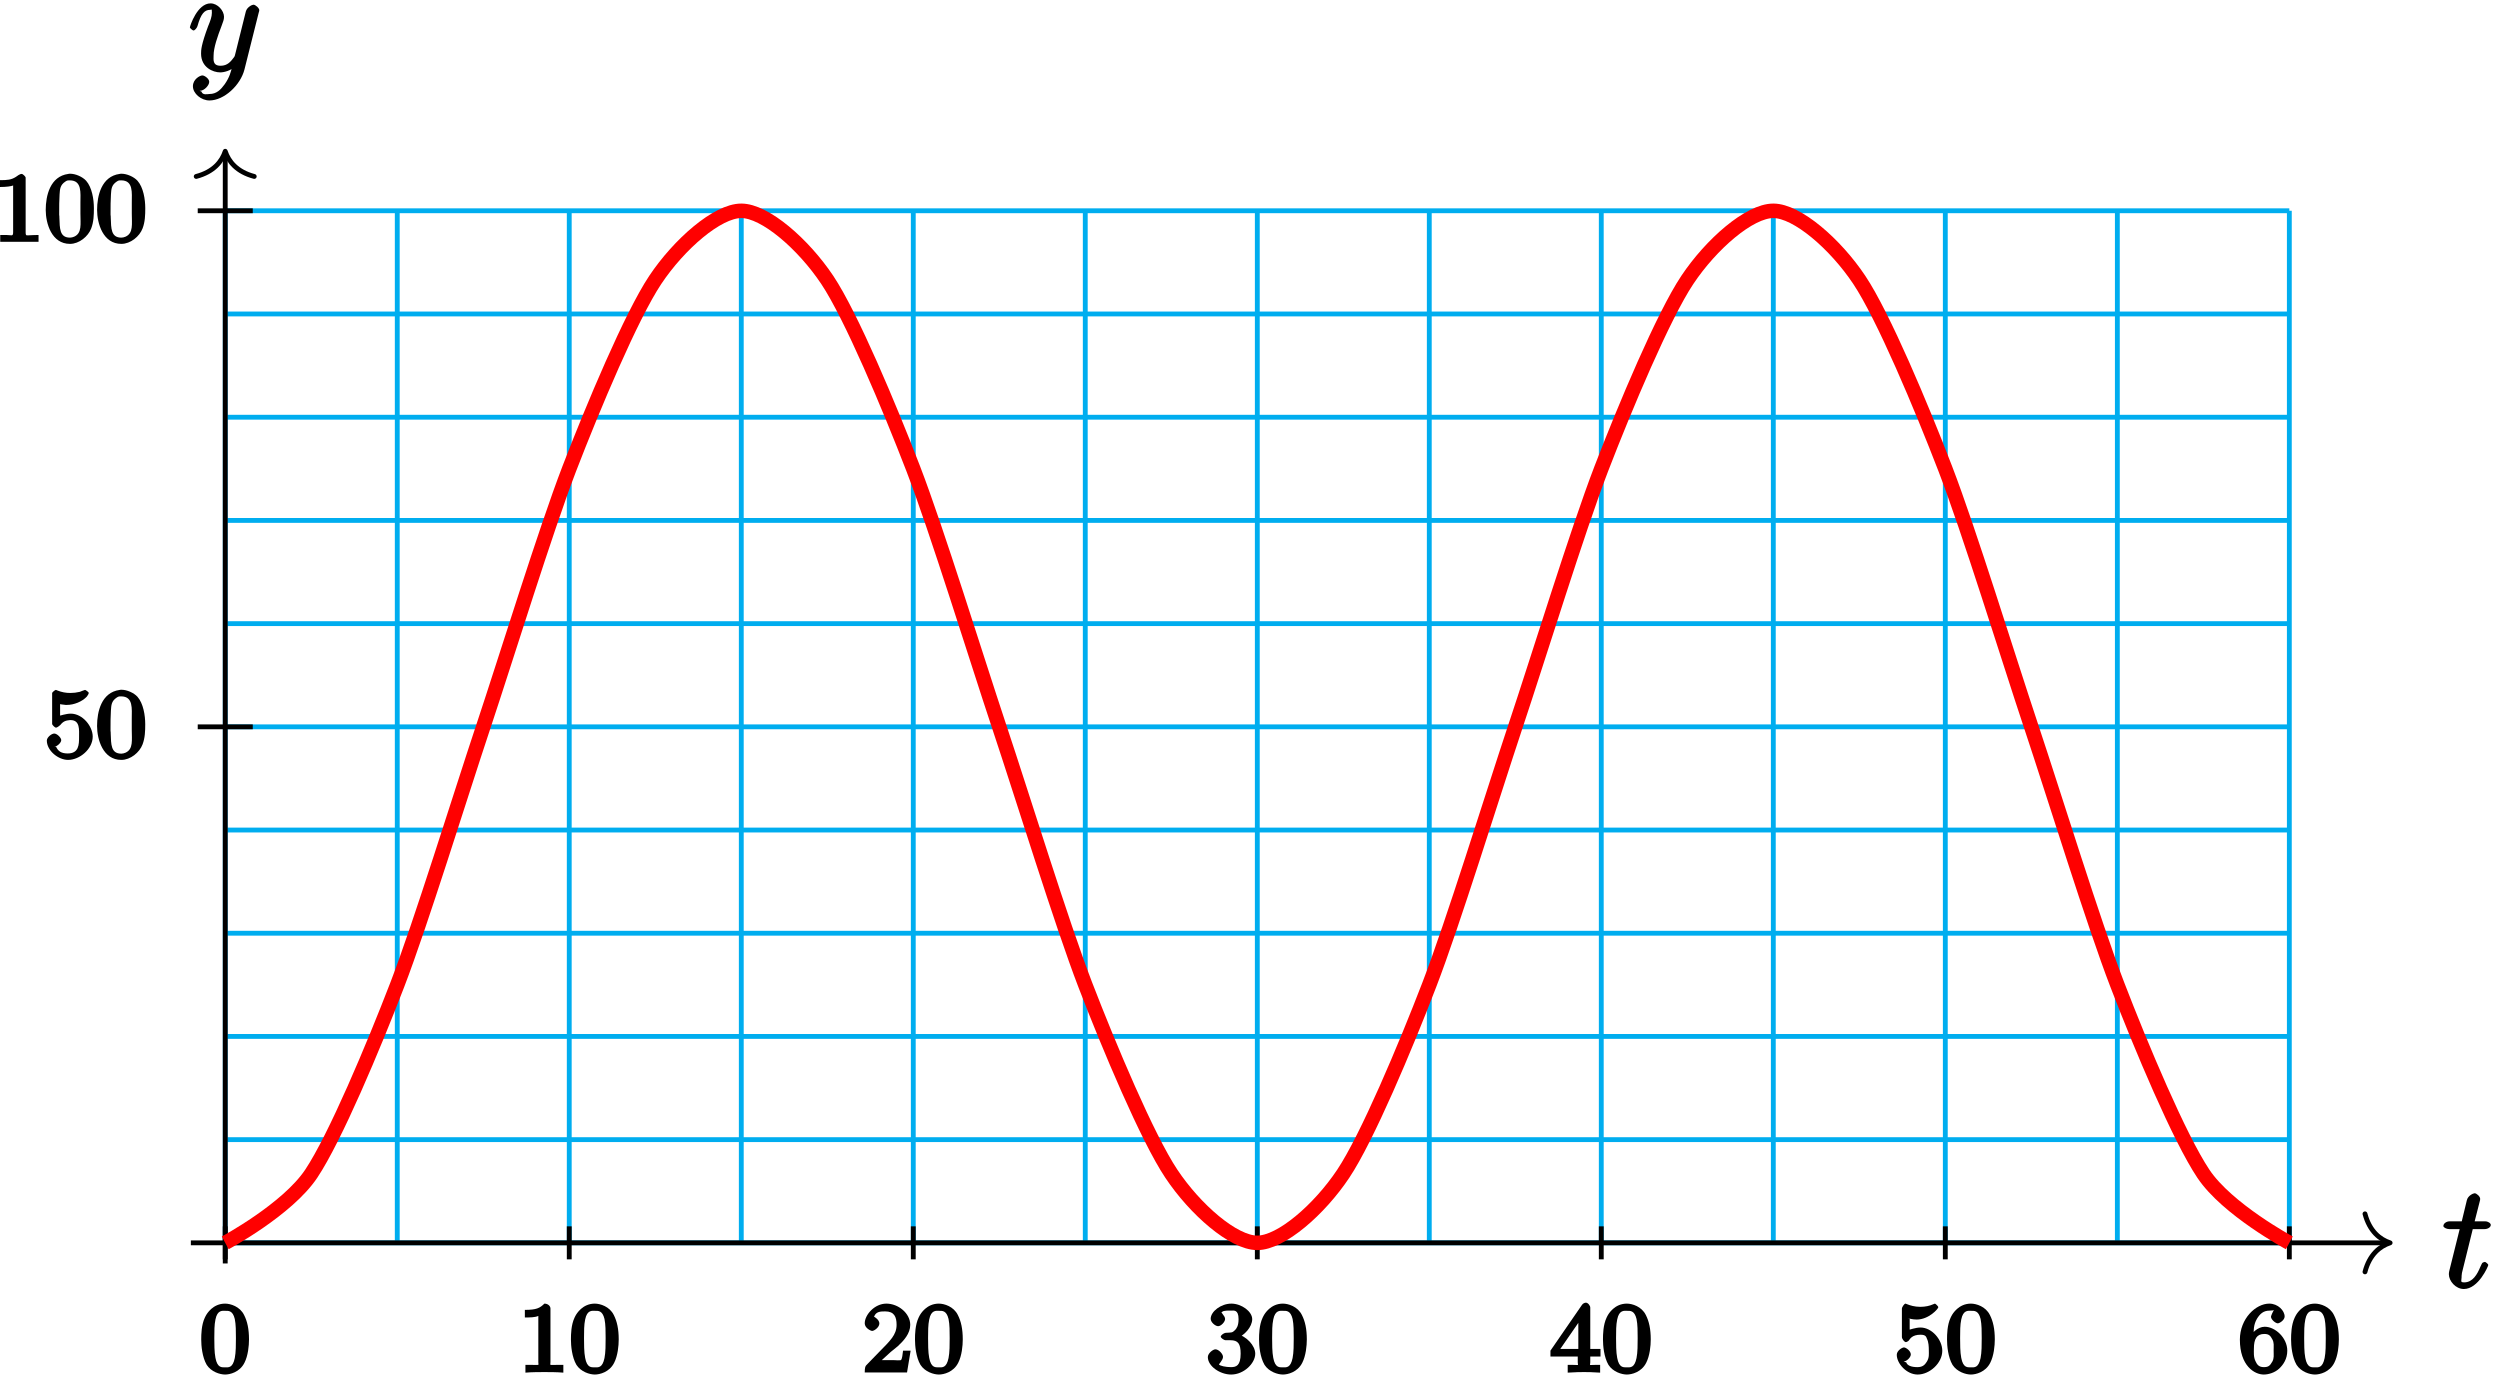
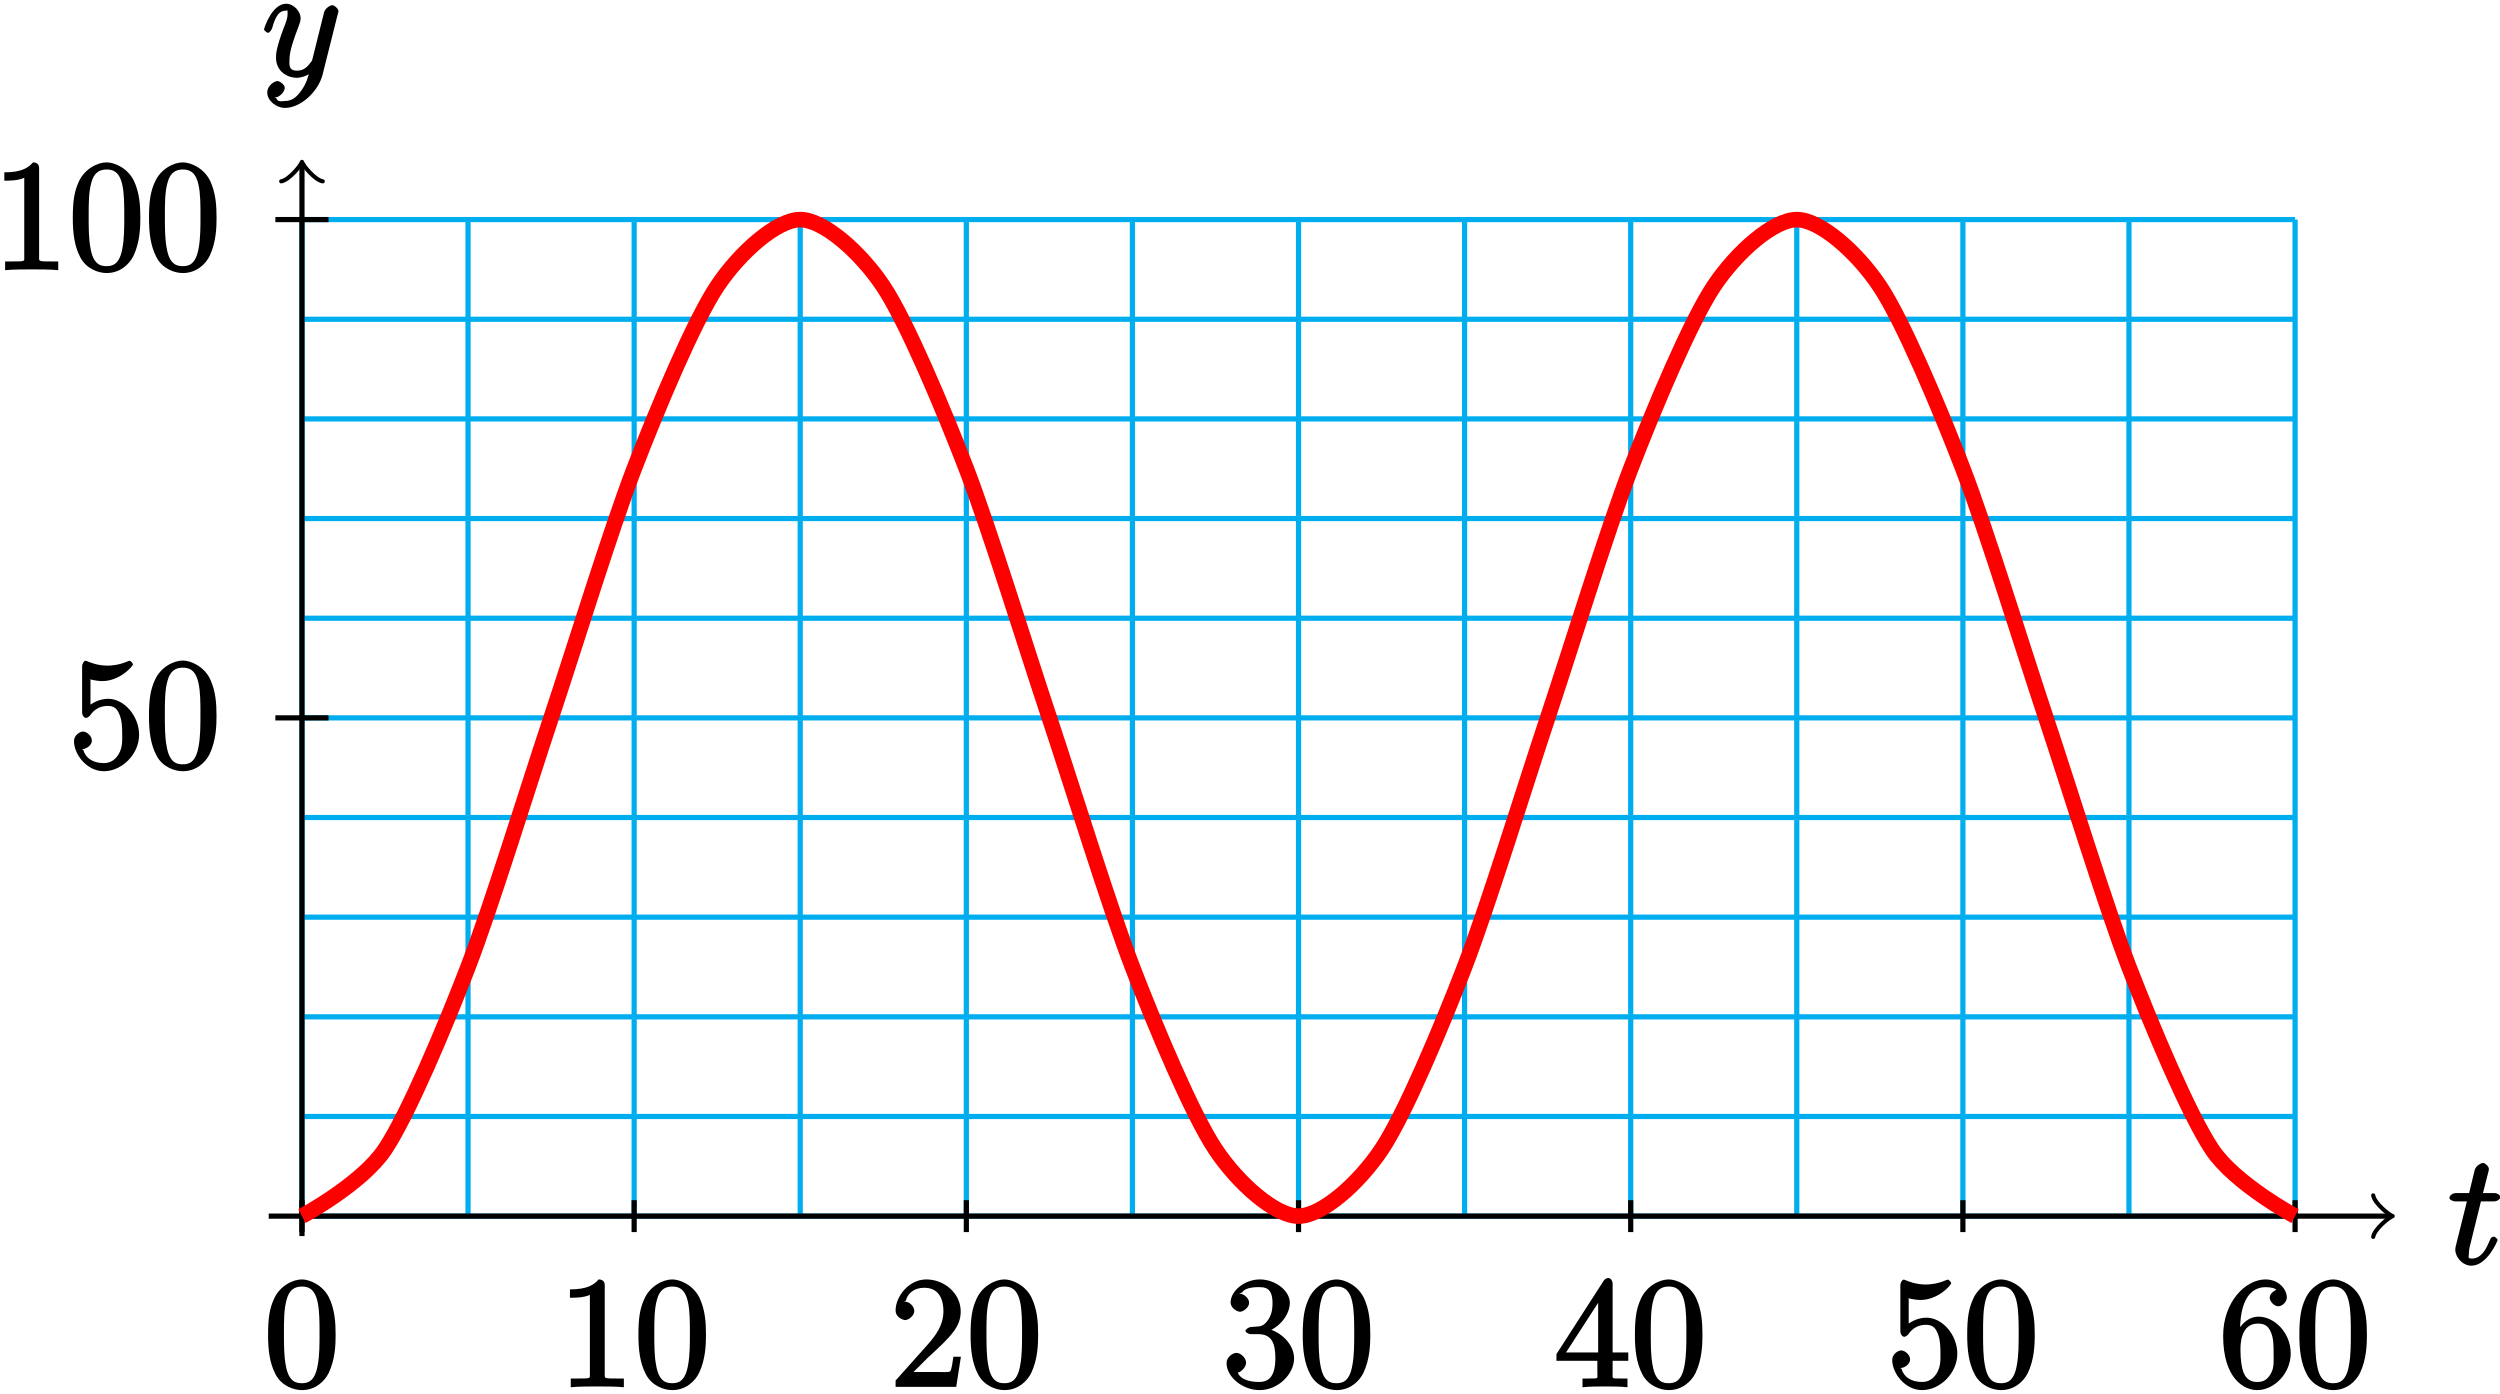
- <svg xmlns="http://www.w3.org/2000/svg" xmlns:xlink="http://www.w3.org/1999/xlink" width="206pt" height="114pt" viewBox="0 0 206 114" version="1.1">
+ <svg xmlns="http://www.w3.org/2000/svg" xmlns:xlink="http://www.w3.org/1999/xlink" width="192pt" height="107pt" viewBox="0 0 192 107" version="1.1">
  <defs>
    <g>
      <symbol overflow="visible" id="glyph0-0">
        <path style="stroke:none;" d="" />
      </symbol>
      <symbol overflow="visible" id="glyph0-1">
        <path style="stroke:none;" d="M 2.406 -4.812 L 3.5 -4.812 C 3.734 -4.812 4 -4.953 4 -5.156 C 4 -5.297 3.781 -5.453 3.531 -5.453 L 2.672 -5.453 L 3.078 -7.047 C 3.125 -7.203 3.125 -7.234 3.125 -7.312 C 3.125 -7.5 2.828 -7.766 2.672 -7.766 C 2.562 -7.766 2.125 -7.578 2.031 -7.203 L 1.609 -5.453 L 0.609 -5.453 C 0.375 -5.453 0.094 -5.297 0.094 -5.062 C 0.094 -4.953 0.344 -4.812 0.578 -4.812 L 1.438 -4.812 L 0.688 -1.797 C 0.578 -1.375 0.547 -1.25 0.547 -1.094 C 0.547 -0.531 1.109 0.125 1.781 0.125 C 2.984 0.125 3.797 -1.766 3.797 -1.859 C 3.797 -1.922 3.578 -2.109 3.516 -2.109 C 3.484 -2.109 3.328 -2.062 3.297 -2.016 C 3.281 -2.016 3.234 -1.891 3.141 -1.703 C 2.891 -1.094 2.516 -0.422 1.812 -0.422 C 1.453 -0.422 1.594 -0.562 1.594 -0.828 C 1.594 -0.844 1.594 -1.062 1.625 -1.203 L 2.516 -4.812 Z M 2.406 -4.812 " />
      </symbol>
      <symbol overflow="visible" id="glyph0-2">
        <path style="stroke:none;" d="M 3.031 1.094 C 2.703 1.547 2.359 1.906 1.766 1.906 C 1.625 1.906 1.203 2.031 1.109 1.703 C 0.906 1.641 0.969 1.641 0.984 1.641 C 1.344 1.641 1.75 1.188 1.75 0.906 C 1.75 0.641 1.359 0.375 1.188 0.375 C 0.984 0.375 0.406 0.688 0.406 1.266 C 0.406 1.875 1.094 2.438 1.766 2.438 C 2.969 2.438 4.328 1.188 4.656 -0.125 L 5.828 -4.797 C 5.844 -4.859 5.875 -4.922 5.875 -5 C 5.875 -5.172 5.562 -5.453 5.391 -5.453 C 5.281 -5.453 4.859 -5.25 4.766 -4.891 L 3.891 -1.375 C 3.828 -1.156 3.875 -1.25 3.781 -1.109 C 3.531 -0.781 3.266 -0.422 2.688 -0.422 C 2.016 -0.422 2.109 -0.922 2.109 -1.25 C 2.109 -1.922 2.438 -2.844 2.766 -3.703 C 2.891 -4.047 2.969 -4.219 2.969 -4.453 C 2.969 -4.953 2.453 -5.562 1.859 -5.562 C 0.766 -5.562 0.156 -3.688 0.156 -3.578 C 0.156 -3.531 0.375 -3.328 0.453 -3.328 C 0.562 -3.328 0.734 -3.531 0.781 -3.688 C 1.062 -4.703 1.359 -5.031 1.828 -5.031 C 1.938 -5.031 1.969 -5.172 1.969 -4.781 C 1.969 -4.469 1.844 -4.125 1.656 -3.672 C 1.078 -2.109 1.078 -1.703 1.078 -1.422 C 1.078 -0.281 2.062 0.125 2.656 0.125 C 3 0.125 3.531 -0.031 3.844 -0.344 L 3.688 -0.516 C 3.516 0.141 3.438 0.5 3.031 1.094 Z M 3.031 1.094 " />
      </symbol>
      <symbol overflow="visible" id="glyph1-0">
        <path style="stroke:none;" d="" />
      </symbol>
      <symbol overflow="visible" id="glyph1-1">
-         <path style="stroke:none;" d="M 4.078 -2.719 C 4.078 -3.578 3.938 -4.219 3.672 -4.734 C 3.328 -5.438 2.547 -5.672 2.109 -5.672 C 1.109 -5.672 0.609 -4.859 0.5 -4.641 L 0.438 -4.516 C 0.156 -3.922 0.141 -3.141 0.141 -2.719 C 0.141 -2.203 0.219 -1.266 0.594 -0.625 C 0.969 -0.047 1.688 0.172 2.109 0.172 C 2.5 0.172 3.312 -0.016 3.703 -0.797 C 4 -1.375 4.078 -2.203 4.078 -2.719 Z M 2.109 -0.422 C 1.844 -0.422 1.469 -0.359 1.312 -1.203 C 1.219 -1.656 1.219 -2.406 1.219 -2.828 C 1.219 -3.375 1.219 -3.922 1.312 -4.359 C 1.469 -5.172 1.906 -5.078 2.109 -5.078 C 2.375 -5.078 2.734 -5.125 2.906 -4.406 C 3 -3.953 3 -3.359 3 -2.828 C 3 -2.344 3 -1.641 2.906 -1.188 C 2.734 -0.344 2.375 -0.422 2.109 -0.422 Z M 2.109 -0.422 " />
+         <path style="stroke:none;" d="M 5.516 -3.969 C 5.516 -4.953 5.453 -5.922 5.016 -6.844 C 4.531 -7.828 3.516 -8.25 2.922 -8.25 C 2.234 -8.25 1.219 -7.75 0.781 -6.75 C 0.438 -6 0.328 -5.266 0.328 -3.969 C 0.328 -2.812 0.453 -1.828 0.891 -0.984 C 1.344 -0.078 2.297 0.25 2.922 0.25 C 3.953 0.25 4.656 -0.406 4.984 -1.062 C 5.484 -2.109 5.516 -3.281 5.516 -3.969 Z M 2.922 -0.281 C 2.531 -0.281 1.906 -0.344 1.688 -1.656 C 1.547 -2.359 1.547 -3.281 1.547 -4.109 C 1.547 -5.094 1.547 -5.969 1.75 -6.688 C 1.953 -7.484 2.406 -7.703 2.922 -7.703 C 3.375 -7.703 3.891 -7.578 4.125 -6.547 C 4.281 -5.875 4.281 -4.922 4.281 -4.109 C 4.281 -3.312 4.281 -2.406 4.141 -1.672 C 3.922 -0.359 3.328 -0.281 2.922 -0.281 Z M 2.922 -0.281 " />
      </symbol>
      <symbol overflow="visible" id="glyph1-2">
-         <path style="stroke:none;" d="M 2.688 -5.266 C 2.688 -5.469 2.484 -5.672 2.188 -5.672 C 1.812 -5.297 1.516 -5.156 0.578 -5.156 L 0.578 -4.531 C 0.984 -4.531 1.406 -4.531 1.688 -4.656 L 1.688 -0.844 C 1.688 -0.547 1.844 -0.625 1.094 -0.625 L 0.625 -0.625 L 0.625 0.016 C 1.141 -0.031 1.828 -0.031 2.188 -0.031 C 2.547 -0.031 3.234 -0.031 3.75 0.016 L 3.75 -0.625 L 3.281 -0.625 C 2.531 -0.625 2.688 -0.547 2.688 -0.844 Z M 2.688 -5.266 " />
+         <path style="stroke:none;" d="M 3.594 -7.812 C 3.594 -8.078 3.438 -8.25 3.125 -8.25 C 2.797 -7.875 2.312 -7.484 0.922 -7.484 L 0.922 -6.844 C 1.359 -6.844 1.953 -6.844 2.453 -7.062 L 2.453 -1.062 C 2.453 -0.641 2.578 -0.641 1.531 -0.641 L 0.984 -0.641 L 0.984 0.031 C 1.484 -0.031 2.641 -0.031 3.031 -0.031 C 3.438 -0.031 4.578 -0.031 5.062 0.031 L 5.062 -0.641 L 4.531 -0.641 C 3.484 -0.641 3.594 -0.641 3.594 -1.062 Z M 3.594 -7.812 " />
      </symbol>
      <symbol overflow="visible" id="glyph1-3">
-         <path style="stroke:none;" d="M 2.375 -1.688 C 2.5 -1.797 2.844 -2.062 2.969 -2.172 C 3.453 -2.625 3.984 -3.203 3.984 -3.922 C 3.984 -4.875 3 -5.672 2.016 -5.672 C 1.047 -5.672 0.234 -4.75 0.234 -4.047 C 0.234 -3.656 0.734 -3.422 0.844 -3.422 C 1.016 -3.422 1.438 -3.719 1.438 -4.031 C 1.438 -4.438 0.859 -4.625 1.016 -4.625 C 1.172 -5.016 1.531 -5.031 1.922 -5.031 C 2.656 -5.031 2.859 -4.594 2.859 -3.922 C 2.859 -3.094 2.328 -2.609 1.391 -1.656 L 0.375 -0.609 C 0.281 -0.531 0.234 -0.375 0.234 0 L 3.719 0 L 4.016 -1.797 L 3.391 -1.797 C 3.344 -1.453 3.328 -1.172 3.234 -1.031 C 3.188 -0.969 2.719 -1.016 2.594 -1.016 L 1.172 -1.016 L 1.297 -0.703 Z M 2.375 -1.688 " />
+         <path style="stroke:none;" d="M 5.266 -2.312 L 4.859 -2.312 C 4.797 -1.953 4.75 -1.406 4.625 -1.203 C 4.547 -1.094 3.984 -1.141 3.625 -1.141 L 1.406 -1.141 L 1.516 -0.891 C 1.844 -1.156 2.562 -1.922 2.875 -2.219 C 4.703 -3.891 5.422 -4.609 5.422 -5.797 C 5.422 -7.172 4.172 -8.25 2.781 -8.25 C 1.406 -8.25 0.422 -6.906 0.422 -5.875 C 0.422 -5.266 1.109 -5.125 1.141 -5.125 C 1.406 -5.125 1.859 -5.453 1.859 -5.828 C 1.859 -6.172 1.484 -6.547 1.141 -6.547 C 1.047 -6.547 1.016 -6.547 1.203 -6.609 C 1.359 -7.203 1.859 -7.609 2.625 -7.609 C 3.641 -7.609 4.094 -6.891 4.094 -5.797 C 4.094 -4.781 3.562 -4 2.875 -3.234 L 0.422 -0.484 L 0.422 0 L 5.078 0 L 5.438 -2.312 Z M 5.266 -2.312 " />
      </symbol>
      <symbol overflow="visible" id="glyph1-4">
-         <path style="stroke:none;" d="M 2.016 -2.656 C 2.641 -2.656 2.859 -2.375 2.859 -1.547 C 2.859 -0.547 2.484 -0.438 2.062 -0.438 C 1.625 -0.438 1.141 -0.547 1.078 -0.656 C 1.031 -0.656 1.406 -1.016 1.406 -1.281 C 1.406 -1.531 1.047 -1.906 0.781 -1.906 C 0.578 -1.906 0.156 -1.578 0.156 -1.266 C 0.156 -0.516 1.156 0.172 2.078 0.172 C 3.125 0.172 4.062 -0.75 4.062 -1.547 C 4.062 -2.203 3.344 -3 2.531 -3.172 L 2.531 -2.812 C 3.156 -3.031 3.812 -3.75 3.812 -4.391 C 3.812 -5.031 2.922 -5.672 2.094 -5.672 C 1.234 -5.672 0.391 -5.016 0.391 -4.422 C 0.391 -4.125 0.781 -3.812 1 -3.812 C 1.25 -3.812 1.578 -4.172 1.578 -4.406 C 1.578 -4.688 1.141 -4.984 1.328 -4.984 C 1.438 -5.125 1.922 -5.094 2.062 -5.094 C 2.266 -5.094 2.688 -5.219 2.688 -4.391 C 2.688 -3.828 2.516 -3.625 2.406 -3.5 C 2.156 -3.25 2.109 -3.297 1.625 -3.266 C 1.469 -3.25 1.219 -3.062 1.219 -2.953 C 1.219 -2.844 1.484 -2.656 1.625 -2.656 Z M 2.016 -2.656 " />
+         <path style="stroke:none;" d="M 2.203 -4.594 C 2 -4.578 1.781 -4.406 1.781 -4.297 C 1.781 -4.188 2.016 -4.047 2.219 -4.047 L 2.766 -4.047 C 3.797 -4.047 4.078 -3.344 4.078 -2.203 C 4.078 -0.641 3.438 -0.375 2.844 -0.375 C 2.266 -0.375 1.453 -0.484 1.188 -1.094 C 1.328 -1.078 1.828 -1.438 1.828 -1.859 C 1.828 -2.219 1.422 -2.609 1.094 -2.609 C 0.797 -2.609 0.328 -2.281 0.328 -1.828 C 0.328 -0.766 1.547 0.25 2.875 0.25 C 4.297 0.25 5.516 -0.984 5.516 -2.188 C 5.516 -3.281 4.469 -4.297 3.328 -4.5 L 3.328 -4.203 C 4.359 -4.5 5.188 -5.516 5.188 -6.453 C 5.188 -7.406 4.047 -8.25 2.891 -8.25 C 1.703 -8.25 0.641 -7.359 0.641 -6.484 C 0.641 -6.016 1.188 -5.766 1.359 -5.766 C 1.609 -5.766 2.062 -6.094 2.062 -6.453 C 2.062 -6.844 1.609 -7.156 1.344 -7.156 C 1.281 -7.156 1.25 -7.156 1.531 -7.25 C 1.781 -7.703 2.797 -7.656 2.859 -7.656 C 3.25 -7.656 3.859 -7.625 3.859 -6.453 C 3.859 -6.234 3.875 -5.672 3.531 -5.156 C 3.172 -4.625 2.875 -4.641 2.562 -4.625 Z M 2.203 -4.594 " />
      </symbol>
      <symbol overflow="visible" id="glyph1-5">
-         <path style="stroke:none;" d="M 3.328 -5.344 C 3.328 -5.5 3.141 -5.75 2.969 -5.75 C 2.875 -5.75 2.719 -5.688 2.641 -5.562 L 0.047 -1.797 L 0.047 -1.312 L 2.297 -1.312 L 2.297 -0.828 C 2.297 -0.531 2.469 -0.625 1.844 -0.625 L 1.469 -0.625 L 1.469 0.016 C 2.344 -0.031 2.359 -0.031 2.812 -0.031 C 3.266 -0.031 3.281 -0.031 4.141 0.016 L 4.141 -0.625 L 3.781 -0.625 C 3.156 -0.625 3.328 -0.531 3.328 -0.828 L 3.328 -1.312 L 4.172 -1.312 L 4.172 -1.938 L 3.328 -1.938 Z M 2.344 -4.688 L 2.344 -1.938 L 0.859 -1.938 L 2.672 -4.562 Z M 2.344 -4.688 " />
+         <path style="stroke:none;" d="M 4.469 -7.922 C 4.469 -8.156 4.312 -8.359 4.141 -8.359 C 4.047 -8.359 3.891 -8.312 3.797 -8.172 L 0.156 -2.516 L 0.156 -2 L 3.297 -2 L 3.297 -1.047 C 3.297 -0.609 3.438 -0.641 2.562 -0.641 L 2.156 -0.641 L 2.156 0.031 C 2.609 -0.031 3.547 -0.031 3.891 -0.031 C 4.219 -0.031 5.172 -0.031 5.609 0.031 L 5.609 -0.641 L 5.219 -0.641 C 4.344 -0.641 4.469 -0.609 4.469 -1.047 L 4.469 -2 L 5.672 -2 L 5.672 -2.641 L 4.469 -2.641 Z M 3.359 -7 L 3.359 -2.641 L 0.891 -2.641 L 3.641 -6.891 Z M 3.359 -7 " />
      </symbol>
      <symbol overflow="visible" id="glyph1-6">
-         <path style="stroke:none;" d="M 1.109 -4.484 C 1.219 -4.453 1.531 -4.359 1.875 -4.359 C 2.875 -4.359 3.656 -5.25 3.656 -5.375 C 3.656 -5.453 3.422 -5.672 3.375 -5.672 C 3.359 -5.672 3.219 -5.609 3.172 -5.594 C 2.969 -5.5 2.594 -5.406 2.172 -5.406 C 1.703 -5.406 1.312 -5.531 1.125 -5.609 C 1.109 -5.609 0.969 -5.672 0.953 -5.672 C 0.859 -5.672 0.656 -5.391 0.656 -5.25 L 0.656 -2.922 C 0.656 -2.766 0.859 -2.5 0.984 -2.5 C 1.047 -2.5 1.188 -2.578 1.234 -2.641 C 1.328 -2.766 1.5 -3.109 2.188 -3.109 C 2.625 -3.109 2.656 -2.938 2.719 -2.781 C 2.859 -2.5 2.875 -2.125 2.875 -1.812 C 2.875 -1.516 2.922 -1.219 2.703 -0.875 C 2.547 -0.625 2.359 -0.438 1.938 -0.438 C 1.422 -0.438 1.094 -0.578 1.016 -0.828 C 0.75 -0.906 0.812 -0.906 0.812 -0.906 C 1.031 -0.906 1.391 -1.234 1.391 -1.484 C 1.391 -1.781 0.984 -2.062 0.828 -2.062 C 0.672 -2.062 0.234 -1.797 0.234 -1.453 C 0.234 -0.734 1.047 0.172 1.953 0.172 C 2.953 0.172 3.984 -0.781 3.984 -1.781 C 3.984 -2.703 3.125 -3.703 2.188 -3.703 C 1.797 -3.703 1.281 -3.516 1.297 -3.531 L 1.297 -4.422 Z M 1.109 -4.484 " />
+         <path style="stroke:none;" d="M 1.531 -6.844 C 2.047 -6.688 2.469 -6.672 2.594 -6.672 C 3.938 -6.672 4.953 -7.812 4.953 -7.969 C 4.953 -8.016 4.781 -8.234 4.703 -8.234 C 4.688 -8.234 4.656 -8.234 4.547 -8.188 C 3.891 -7.906 3.312 -7.859 3 -7.859 C 2.219 -7.859 1.656 -8.109 1.422 -8.203 C 1.344 -8.234 1.312 -8.234 1.297 -8.234 C 1.203 -8.234 1.047 -8.016 1.047 -7.812 L 1.047 -4.266 C 1.047 -4.047 1.203 -3.844 1.344 -3.844 C 1.406 -3.844 1.531 -3.891 1.656 -4.031 C 1.984 -4.516 2.438 -4.766 3.031 -4.766 C 3.672 -4.766 3.812 -4.328 3.906 -4.125 C 4.109 -3.656 4.125 -3.078 4.125 -2.625 C 4.125 -2.156 4.172 -1.594 3.844 -1.047 C 3.578 -0.625 3.234 -0.375 2.703 -0.375 C 1.906 -0.375 1.297 -0.75 1.141 -1.391 C 0.984 -1.453 1.047 -1.453 1.109 -1.453 C 1.312 -1.453 1.797 -1.703 1.797 -2.109 C 1.797 -2.453 1.406 -2.797 1.109 -2.797 C 0.891 -2.797 0.422 -2.531 0.422 -2.062 C 0.422 -1.047 1.406 0.25 2.719 0.25 C 4.078 0.25 5.422 -1.031 5.422 -2.547 C 5.422 -3.969 4.297 -5.312 3.047 -5.312 C 2.359 -5.312 1.719 -4.953 1.406 -4.625 L 1.688 -4.516 L 1.688 -6.797 Z M 1.531 -6.844 " />
      </symbol>
      <symbol overflow="visible" id="glyph1-7">
-         <path style="stroke:none;" d="M 1.281 -2.828 C 1.281 -3.484 1.281 -3.938 1.562 -4.422 C 1.812 -4.828 2.094 -5.094 2.594 -5.094 C 2.75 -5.094 2.984 -5.125 2.969 -5.141 C 2.938 -5.141 2.719 -4.688 2.719 -4.594 C 2.719 -4.359 3.094 -4.047 3.281 -4.047 C 3.422 -4.047 3.844 -4.312 3.844 -4.609 C 3.844 -5.094 3.297 -5.672 2.578 -5.672 C 1.469 -5.672 0.156 -4.438 0.156 -2.703 C 0.156 -0.547 1.359 0.172 2.125 0.172 C 2.516 0.172 3.047 0.016 3.406 -0.328 C 3.734 -0.641 4.062 -1.109 4.062 -1.797 C 4.062 -2.844 3.078 -3.766 2.203 -3.766 C 1.625 -3.766 1.094 -3.219 0.906 -2.828 Z M 2.125 -0.438 C 1.703 -0.438 1.562 -0.672 1.453 -0.906 C 1.266 -1.266 1.312 -1.672 1.312 -1.969 C 1.312 -2.766 1.547 -3.172 2.172 -3.172 C 2.562 -3.172 2.672 -3.016 2.828 -2.734 C 2.984 -2.453 2.938 -2.219 2.938 -1.812 C 2.938 -1.406 2.984 -1.172 2.828 -0.891 C 2.625 -0.531 2.484 -0.438 2.125 -0.438 Z M 2.125 -0.438 " />
-       </symbol>
-       <symbol overflow="visible" id="glyph2-0">
-         <path style="stroke:none;" d="" />
-       </symbol>
-       <symbol overflow="visible" id="glyph2-1">
-         <path style="stroke:none;" d="M 0.734 -0.922 C 0.75 -0.922 0.781 -0.922 0.812 -0.922 C 1.031 -0.922 1.406 -1.25 1.406 -1.469 C 1.406 -1.672 1.062 -2.016 0.828 -2.016 C 0.609 -2.016 0.219 -1.703 0.219 -1.438 C 0.219 -0.609 1.156 0.156 1.969 0.156 C 2.922 0.156 4 -0.734 4 -1.766 C 4 -2.609 3.172 -3.656 2.188 -3.656 C 1.797 -3.656 1.266 -3.469 1.312 -3.5 L 1.312 -4.438 C 1.328 -4.438 1.531 -4.391 1.766 -4.375 L 1.875 -4.375 C 2.453 -4.375 3.125 -4.641 3.516 -5.062 C 3.562 -5.125 3.672 -5.281 3.672 -5.359 L 3.672 -5.375 C 3.672 -5.422 3.422 -5.609 3.375 -5.609 L 3.359 -5.609 C 3.219 -5.578 3.078 -5.5 2.938 -5.453 C 2.672 -5.391 2.422 -5.359 2.156 -5.359 C 1.781 -5.359 1.453 -5.422 1.094 -5.562 C 1.047 -5.578 1 -5.609 0.969 -5.609 L 0.953 -5.609 C 0.891 -5.609 0.656 -5.406 0.656 -5.359 L 0.656 -2.812 C 0.656 -2.719 0.891 -2.5 0.969 -2.5 C 1.062 -2.5 1.266 -2.656 1.328 -2.719 C 1.562 -3.016 1.766 -3.094 2.125 -3.125 L 2.172 -3.125 C 2.969 -3.125 2.875 -2.312 2.875 -1.719 C 2.875 -1.109 2.859 -0.375 1.938 -0.375 C 1.391 -0.375 1.141 -0.578 0.984 -0.922 Z M 0.734 -0.922 " />
-       </symbol>
-       <symbol overflow="visible" id="glyph2-2">
-         <path style="stroke:none;" d="M 1.984 -5.609 C 0.484 -5.406 0.125 -3.812 0.125 -2.641 C 0.125 -1.531 0.609 0.156 2.125 0.156 C 2.875 0.156 3.625 -0.453 3.875 -1.125 C 4.078 -1.656 4.094 -2.234 4.094 -2.781 C 4.094 -3.516 3.938 -4.5 3.453 -5.047 C 3.156 -5.375 2.578 -5.625 2.141 -5.625 C 2.094 -5.625 2.047 -5.625 1.984 -5.609 Z M 1.234 -2.234 C 1.234 -2.297 1.234 -2.359 1.234 -2.438 C 1.234 -2.922 1.234 -3.422 1.266 -3.906 C 1.297 -4.344 1.297 -4.688 1.75 -4.984 C 1.891 -5.078 1.938 -5.078 2.109 -5.078 C 3.125 -5.078 2.984 -4.047 2.984 -3.234 L 2.984 -2.344 C 2.984 -1.469 3.125 -0.734 2.469 -0.438 C 2.359 -0.391 2.234 -0.359 2.125 -0.359 C 1.266 -0.359 1.281 -1.109 1.25 -2.016 C 1.25 -2.094 1.25 -2.156 1.234 -2.234 Z M 1.234 -2.234 " />
-       </symbol>
-       <symbol overflow="visible" id="glyph2-3">
-         <path style="stroke:none;" d="M 0.578 -4.953 L 0.578 -4.531 C 1.156 -4.531 1.516 -4.594 1.672 -4.656 L 1.672 -0.812 C 1.672 -0.422 1.547 -0.578 1.094 -0.578 L 0.609 -0.578 L 0.609 -0.016 L 3.766 -0.016 L 3.766 -0.578 C 3.453 -0.578 3.328 -0.562 3.203 -0.562 C 2.781 -0.562 2.703 -0.438 2.703 -0.812 L 2.703 -5.312 C 2.703 -5.375 2.484 -5.609 2.375 -5.609 C 2.219 -5.609 2 -5.438 1.891 -5.359 C 1.516 -5.125 1.219 -5.094 0.578 -5.094 Z M 0.578 -4.953 " />
+         <path style="stroke:none;" d="M 1.625 -4.297 C 1.625 -7.328 2.938 -7.656 3.578 -7.656 C 4.016 -7.656 4.328 -7.562 4.391 -7.469 C 4.531 -7.469 3.906 -7.312 3.906 -6.828 C 3.906 -6.562 4.25 -6.188 4.562 -6.188 C 4.859 -6.188 5.219 -6.516 5.219 -6.859 C 5.219 -7.484 4.609 -8.25 3.578 -8.25 C 2.062 -8.25 0.328 -6.547 0.328 -3.922 C 0.328 -0.641 1.922 0.25 2.938 0.25 C 4.25 0.25 5.516 -1.031 5.516 -2.578 C 5.516 -4.172 4.25 -5.391 3.047 -5.391 C 1.984 -5.391 1.422 -4.312 1.297 -3.984 L 1.625 -3.984 Z M 2.938 -0.375 C 2.188 -0.375 1.984 -0.891 1.875 -1.141 C 1.766 -1.453 1.656 -2.031 1.656 -2.875 C 1.656 -3.812 1.922 -4.859 3 -4.859 C 3.656 -4.859 3.844 -4.547 4.016 -4.141 C 4.203 -3.703 4.203 -3.109 4.203 -2.594 C 4.203 -1.984 4.25 -1.547 4.031 -1.094 C 3.734 -0.531 3.422 -0.375 2.938 -0.375 Z M 2.938 -0.375 " />
      </symbol>
    </g>
  </defs>
  <g id="surface1">
-     <path style="fill:none;stroke-width:0.399;stroke-linecap:butt;stroke-linejoin:miter;stroke:rgb(0%,67.839%,93.729%);stroke-opacity:1;stroke-miterlimit:10;" d="M -0.001 -0 L 170.081 -0 M -0.001 8.504 L 170.081 8.504 M -0.001 17.008 L 170.081 17.008 M -0.001 25.512 L 170.081 25.512 M -0.001 34.015 L 170.081 34.015 M -0.001 42.519 L 170.081 42.519 M -0.001 51.023 L 170.081 51.023 M -0.001 59.527 L 170.081 59.527 M -0.001 68.031 L 170.081 68.031 M -0.001 76.539 L 170.081 76.539 M -0.001 85.043 L 170.081 85.043 M -0.001 -0 L -0.001 85.043 M 14.174 -0 L 14.174 85.043 M 28.346 -0 L 28.346 85.043 M 42.522 -0 L 42.522 85.043 M 56.694 -0 L 56.694 85.043 M 70.866 -0 L 70.866 85.043 M 85.042 -0 L 85.042 85.043 M 99.213 -0 L 99.213 85.043 M 113.385 -0 L 113.385 85.043 M 127.561 -0 L 127.561 85.043 M 141.733 -0 L 141.733 85.043 M 155.909 -0 L 155.909 85.043 M 170.081 -0 L 170.081 85.043 " transform="matrix(1,0,0,-1,18.56,102.41)" />
-     <path style="fill:none;stroke-width:0.399;stroke-linecap:butt;stroke-linejoin:miter;stroke:rgb(0%,0%,0%);stroke-opacity:1;stroke-miterlimit:10;" d="M -2.833 -0 L 178.186 -0 " transform="matrix(1,0,0,-1,18.56,102.41)" />
-     <path style="fill:none;stroke-width:0.399;stroke-linecap:round;stroke-linejoin:round;stroke:rgb(0%,0%,0%);stroke-opacity:1;stroke-miterlimit:10;" d="M -2.071 2.39 C -1.692 0.957 -0.848 0.277 -0 -0 C -0.848 -0.278 -1.692 -0.957 -2.071 -2.391 " transform="matrix(1,0,0,-1,196.9457,102.41)" />
+     <path style="fill:none;stroke-width:0.399;stroke-linecap:butt;stroke-linejoin:miter;stroke:rgb(0%,67.839%,93.729%);stroke-opacity:1;stroke-miterlimit:10;" d="M 0.001 0.002 L 153.072 0.002 M 0.001 7.654 L 153.072 7.654 M 0.001 15.306 L 153.072 15.306 M 0.001 22.962 L 153.072 22.962 M 0.001 30.615 L 153.072 30.615 M 0.001 38.267 L 153.072 38.267 M 0.001 45.92 L 153.072 45.92 M 0.001 53.576 L 153.072 53.576 M 0.001 61.228 L 153.072 61.228 M 0.001 68.88 L 153.072 68.88 M 0.001 76.537 L 153.072 76.537 M 0.001 0.002 L 0.001 76.537 M 12.755 0.002 L 12.755 76.537 M 25.513 0.002 L 25.513 76.537 M 38.267 0.002 L 38.267 76.537 M 51.025 0.002 L 51.025 76.537 M 63.779 0.002 L 63.779 76.537 M 76.537 0.002 L 76.537 76.537 M 89.29 0.002 L 89.29 76.537 M 102.048 0.002 L 102.048 76.537 M 114.802 0.002 L 114.802 76.537 M 127.56 0.002 L 127.56 76.537 M 140.314 0.002 L 140.314 76.537 M 153.072 0.002 L 153.072 76.537 " transform="matrix(1,0,0,-1,23.19,93.4)" />
+     <path style="fill:none;stroke-width:0.399;stroke-linecap:butt;stroke-linejoin:miter;stroke:rgb(0%,0%,0%);stroke-opacity:1;stroke-miterlimit:10;" d="M -2.553 0.002 L 160.267 0.002 " transform="matrix(1,0,0,-1,23.19,93.4)" />
+     <path style="fill:none;stroke-width:0.319;stroke-linecap:round;stroke-linejoin:round;stroke:rgb(0%,0%,0%);stroke-opacity:1;stroke-miterlimit:10;" d="M -1.195 1.595 C -1.098 0.998 -0 0.099 0.301 0.002 C -0 -0.1 -1.098 -0.995 -1.195 -1.592 " transform="matrix(1,0,0,-1,183.4571,93.4)" />
    <g style="fill:rgb(0%,0%,0%);fill-opacity:1;">
-       <use xlink:href="#glyph0-1" x="201.24" y="106.09" />
+       <use xlink:href="#glyph0-1" x="188.02" y="97.08" />
    </g>
-     <path style="fill:none;stroke-width:0.399;stroke-linecap:butt;stroke-linejoin:miter;stroke:rgb(0%,0%,0%);stroke-opacity:1;stroke-miterlimit:10;" d="M -0.001 -1.699 L -0.001 89.746 " transform="matrix(1,0,0,-1,18.56,102.41)" />
-     <path style="fill:none;stroke-width:0.399;stroke-linecap:round;stroke-linejoin:round;stroke:rgb(0%,0%,0%);stroke-opacity:1;stroke-miterlimit:10;" d="M -2.074 2.392 C -1.695 0.955 -0.851 0.279 0.001 0.001 C -0.851 -0.28 -1.695 -0.956 -2.074 -2.389 " transform="matrix(0,-1,-1,0,18.56,12.46545)" />
+     <path style="fill:none;stroke-width:0.399;stroke-linecap:butt;stroke-linejoin:miter;stroke:rgb(0%,0%,0%);stroke-opacity:1;stroke-miterlimit:10;" d="M 0.001 -1.53 L 0.001 80.67 " transform="matrix(1,0,0,-1,23.19,93.4)" />
+     <path style="fill:none;stroke-width:0.319;stroke-linecap:round;stroke-linejoin:round;stroke:rgb(0%,0%,0%);stroke-opacity:1;stroke-miterlimit:10;" d="M -1.195 1.592 C -1.097 0.995 0 0.1 0.297 -0.001 C 0 -0.099 -1.097 -0.998 -1.195 -1.595 " transform="matrix(0,-1,-1,0,23.19,12.73069)" />
    <g style="fill:rgb(0%,0%,0%);fill-opacity:1;">
-       <use xlink:href="#glyph0-2" x="15.49" y="5.84" />
+       <use xlink:href="#glyph0-2" x="20.12" y="5.85" />
    </g>
-     <path style="fill:none;stroke-width:0.399;stroke-linecap:butt;stroke-linejoin:miter;stroke:rgb(0%,0%,0%);stroke-opacity:1;stroke-miterlimit:10;" d="M -0.001 1.359 L -0.001 -1.36 " transform="matrix(1,0,0,-1,18.56,102.41)" />
-     <path style=" stroke:none;fill-rule:nonzero;fill:rgb(100%,100%,100%);fill-opacity:1;" d="M 15.445 114.086 L 21.672 114.086 L 21.672 106.957 L 15.445 106.957 Z M 15.445 114.086 " />
+     <path style="fill:none;stroke-width:0.399;stroke-linecap:butt;stroke-linejoin:miter;stroke:rgb(0%,0%,0%);stroke-opacity:1;stroke-miterlimit:10;" d="M 0.001 1.224 L 0.001 -1.225 " transform="matrix(1,0,0,-1,23.19,93.4)" />
+     <path style=" stroke:none;fill-rule:nonzero;fill:rgb(100%,100%,100%);fill-opacity:1;" d="M 19.266 107.508 L 27.113 107.508 L 27.113 97.812 L 19.266 97.812 Z M 19.266 107.508 " />
    <g style="fill:rgb(0%,0%,0%);fill-opacity:1;">
-       <use xlink:href="#glyph1-1" x="16.44" y="113.09" />
+       <use xlink:href="#glyph1-1" x="20.26" y="106.51" />
    </g>
-     <path style="fill:none;stroke-width:0.399;stroke-linecap:butt;stroke-linejoin:miter;stroke:rgb(0%,0%,0%);stroke-opacity:1;stroke-miterlimit:10;" d="M 28.346 1.359 L 28.346 -1.36 " transform="matrix(1,0,0,-1,18.56,102.41)" />
-     <path style=" stroke:none;fill-rule:nonzero;fill:rgb(100%,100%,100%);fill-opacity:1;" d="M 41.676 114.086 L 52.137 114.086 L 52.137 106.957 L 41.676 106.957 Z M 41.676 114.086 " />
+     <path style="fill:none;stroke-width:0.399;stroke-linecap:butt;stroke-linejoin:miter;stroke:rgb(0%,0%,0%);stroke-opacity:1;stroke-miterlimit:10;" d="M 25.513 1.224 L 25.513 -1.225 " transform="matrix(1,0,0,-1,23.19,93.4)" />
+     <path style=" stroke:none;fill-rule:nonzero;fill:rgb(100%,100%,100%);fill-opacity:1;" d="M 41.852 107.508 L 55.551 107.508 L 55.551 97.812 L 41.852 97.812 Z M 41.852 107.508 " />
    <g style="fill:rgb(0%,0%,0%);fill-opacity:1;">
-       <use xlink:href="#glyph1-2" x="42.67" y="113.09" />
-       <use xlink:href="#glyph1-1" x="46.904" y="113.09" />
+       <use xlink:href="#glyph1-2" x="42.85" y="106.51" />
+       <use xlink:href="#glyph1-1" x="48.703" y="106.51" />
    </g>
-     <path style="fill:none;stroke-width:0.399;stroke-linecap:butt;stroke-linejoin:miter;stroke:rgb(0%,0%,0%);stroke-opacity:1;stroke-miterlimit:10;" d="M 56.694 1.359 L 56.694 -1.36 " transform="matrix(1,0,0,-1,18.56,102.41)" />
-     <path style=" stroke:none;fill-rule:nonzero;fill:rgb(100%,100%,100%);fill-opacity:1;" d="M 70.023 114.086 L 80.484 114.086 L 80.484 106.957 L 70.023 106.957 Z M 70.023 114.086 " />
+     <path style="fill:none;stroke-width:0.399;stroke-linecap:butt;stroke-linejoin:miter;stroke:rgb(0%,0%,0%);stroke-opacity:1;stroke-miterlimit:10;" d="M 51.025 1.224 L 51.025 -1.225 " transform="matrix(1,0,0,-1,23.19,93.4)" />
+     <path style=" stroke:none;fill-rule:nonzero;fill:rgb(100%,100%,100%);fill-opacity:1;" d="M 67.363 107.508 L 81.062 107.508 L 81.062 97.812 L 67.363 97.812 Z M 67.363 107.508 " />
    <g style="fill:rgb(0%,0%,0%);fill-opacity:1;">
-       <use xlink:href="#glyph1-3" x="71.02" y="113.09" />
-       <use xlink:href="#glyph1-1" x="75.254" y="113.09" />
+       <use xlink:href="#glyph1-3" x="68.36" y="106.51" />
+       <use xlink:href="#glyph1-1" x="74.213" y="106.51" />
    </g>
-     <path style="fill:none;stroke-width:0.399;stroke-linecap:butt;stroke-linejoin:miter;stroke:rgb(0%,0%,0%);stroke-opacity:1;stroke-miterlimit:10;" d="M 85.042 1.359 L 85.042 -1.36 " transform="matrix(1,0,0,-1,18.56,102.41)" />
-     <path style=" stroke:none;fill-rule:nonzero;fill:rgb(100%,100%,100%);fill-opacity:1;" d="M 98.371 114.086 L 108.832 114.086 L 108.832 106.957 L 98.371 106.957 Z M 98.371 114.086 " />
+     <path style="fill:none;stroke-width:0.399;stroke-linecap:butt;stroke-linejoin:miter;stroke:rgb(0%,0%,0%);stroke-opacity:1;stroke-miterlimit:10;" d="M 76.537 1.224 L 76.537 -1.225 " transform="matrix(1,0,0,-1,23.19,93.4)" />
+     <path style=" stroke:none;fill-rule:nonzero;fill:rgb(100%,100%,100%);fill-opacity:1;" d="M 92.875 107.508 L 106.574 107.508 L 106.574 97.812 L 92.875 97.812 Z M 92.875 107.508 " />
    <g style="fill:rgb(0%,0%,0%);fill-opacity:1;">
-       <use xlink:href="#glyph1-4" x="99.37" y="113.09" />
-       <use xlink:href="#glyph1-1" x="103.604" y="113.09" />
+       <use xlink:href="#glyph1-4" x="93.87" y="106.51" />
+       <use xlink:href="#glyph1-1" x="99.723" y="106.51" />
    </g>
-     <path style="fill:none;stroke-width:0.399;stroke-linecap:butt;stroke-linejoin:miter;stroke:rgb(0%,0%,0%);stroke-opacity:1;stroke-miterlimit:10;" d="M 113.385 1.359 L 113.385 -1.36 " transform="matrix(1,0,0,-1,18.56,102.41)" />
-     <path style=" stroke:none;fill-rule:nonzero;fill:rgb(100%,100%,100%);fill-opacity:1;" d="M 126.715 114.086 L 137.176 114.086 L 137.176 106.957 L 126.715 106.957 Z M 126.715 114.086 " />
+     <path style="fill:none;stroke-width:0.399;stroke-linecap:butt;stroke-linejoin:miter;stroke:rgb(0%,0%,0%);stroke-opacity:1;stroke-miterlimit:10;" d="M 102.048 1.224 L 102.048 -1.225 " transform="matrix(1,0,0,-1,23.19,93.4)" />
+     <path style=" stroke:none;fill-rule:nonzero;fill:rgb(100%,100%,100%);fill-opacity:1;" d="M 118.387 107.508 L 132.086 107.508 L 132.086 97.812 L 118.387 97.812 Z M 118.387 107.508 " />
    <g style="fill:rgb(0%,0%,0%);fill-opacity:1;">
-       <use xlink:href="#glyph1-5" x="127.71" y="113.09" />
-       <use xlink:href="#glyph1-1" x="131.944" y="113.09" />
+       <use xlink:href="#glyph1-5" x="119.38" y="106.51" />
+       <use xlink:href="#glyph1-1" x="125.233" y="106.51" />
    </g>
-     <path style="fill:none;stroke-width:0.399;stroke-linecap:butt;stroke-linejoin:miter;stroke:rgb(0%,0%,0%);stroke-opacity:1;stroke-miterlimit:10;" d="M 141.733 1.359 L 141.733 -1.36 " transform="matrix(1,0,0,-1,18.56,102.41)" />
-     <path style=" stroke:none;fill-rule:nonzero;fill:rgb(100%,100%,100%);fill-opacity:1;" d="M 155.062 114.086 L 165.523 114.086 L 165.523 106.957 L 155.062 106.957 Z M 155.062 114.086 " />
+     <path style="fill:none;stroke-width:0.399;stroke-linecap:butt;stroke-linejoin:miter;stroke:rgb(0%,0%,0%);stroke-opacity:1;stroke-miterlimit:10;" d="M 127.56 1.224 L 127.56 -1.225 " transform="matrix(1,0,0,-1,23.19,93.4)" />
+     <path style=" stroke:none;fill-rule:nonzero;fill:rgb(100%,100%,100%);fill-opacity:1;" d="M 143.902 107.508 L 157.598 107.508 L 157.598 97.812 L 143.902 97.812 Z M 143.902 107.508 " />
    <g style="fill:rgb(0%,0%,0%);fill-opacity:1;">
-       <use xlink:href="#glyph1-6" x="156.06" y="113.09" />
-       <use xlink:href="#glyph1-1" x="160.294" y="113.09" />
+       <use xlink:href="#glyph1-6" x="144.9" y="106.51" />
+       <use xlink:href="#glyph1-1" x="150.753" y="106.51" />
    </g>
-     <path style="fill:none;stroke-width:0.399;stroke-linecap:butt;stroke-linejoin:miter;stroke:rgb(0%,0%,0%);stroke-opacity:1;stroke-miterlimit:10;" d="M 170.081 1.359 L 170.081 -1.36 " transform="matrix(1,0,0,-1,18.56,102.41)" />
-     <path style=" stroke:none;fill-rule:nonzero;fill:rgb(100%,100%,100%);fill-opacity:1;" d="M 183.41 114.086 L 193.871 114.086 L 193.871 106.957 L 183.41 106.957 Z M 183.41 114.086 " />
+     <path style="fill:none;stroke-width:0.399;stroke-linecap:butt;stroke-linejoin:miter;stroke:rgb(0%,0%,0%);stroke-opacity:1;stroke-miterlimit:10;" d="M 153.072 1.224 L 153.072 -1.225 " transform="matrix(1,0,0,-1,23.19,93.4)" />
+     <path style=" stroke:none;fill-rule:nonzero;fill:rgb(100%,100%,100%);fill-opacity:1;" d="M 169.414 107.508 L 183.109 107.508 L 183.109 97.812 L 169.414 97.812 Z M 169.414 107.508 " />
    <g style="fill:rgb(0%,0%,0%);fill-opacity:1;">
-       <use xlink:href="#glyph1-7" x="184.41" y="113.09" />
-       <use xlink:href="#glyph1-1" x="188.644" y="113.09" />
+       <use xlink:href="#glyph1-7" x="170.41" y="106.51" />
+       <use xlink:href="#glyph1-1" x="176.263" y="106.51" />
    </g>
-     <path style="fill:none;stroke-width:0.399;stroke-linecap:butt;stroke-linejoin:miter;stroke:rgb(0%,0%,0%);stroke-opacity:1;stroke-miterlimit:10;" d="M 2.268 42.519 L -2.267 42.519 " transform="matrix(1,0,0,-1,18.56,102.41)" />
-     <path style=" stroke:none;fill-rule:nonzero;fill:rgb(100%,100%,100%);fill-opacity:1;" d="M 2.645 63.457 L 13.105 63.457 L 13.105 56.324 L 2.645 56.324 Z M 2.645 63.457 " />
+     <path style="fill:none;stroke-width:0.399;stroke-linecap:butt;stroke-linejoin:miter;stroke:rgb(0%,0%,0%);stroke-opacity:1;stroke-miterlimit:10;" d="M 2.04 38.267 L -2.042 38.267 " transform="matrix(1,0,0,-1,23.19,93.4)" />
+     <path style=" stroke:none;fill-rule:nonzero;fill:rgb(100%,100%,100%);fill-opacity:1;" d="M 4.262 59.98 L 17.961 59.98 L 17.961 50.285 L 4.262 50.285 Z M 4.262 59.98 " />
    <g style="fill:rgb(0%,0%,0%);fill-opacity:1;">
-       <use xlink:href="#glyph2-1" x="3.64" y="62.46" />
-       <use xlink:href="#glyph2-2" x="7.873" y="62.46" />
+       <use xlink:href="#glyph1-6" x="5.26" y="58.98" />
+       <use xlink:href="#glyph1-1" x="11.113" y="58.98" />
    </g>
-     <path style="fill:none;stroke-width:0.399;stroke-linecap:butt;stroke-linejoin:miter;stroke:rgb(0%,0%,0%);stroke-opacity:1;stroke-miterlimit:10;" d="M 2.268 85.043 L -2.267 85.043 " transform="matrix(1,0,0,-1,18.56,102.41)" />
-     <path style=" stroke:none;fill-rule:nonzero;fill:rgb(100%,100%,100%);fill-opacity:1;" d="M -1.586 20.934 L 13.105 20.934 L 13.105 13.801 L -1.586 13.801 Z M -1.586 20.934 " />
+     <path style="fill:none;stroke-width:0.399;stroke-linecap:butt;stroke-linejoin:miter;stroke:rgb(0%,0%,0%);stroke-opacity:1;stroke-miterlimit:10;" d="M 2.04 76.537 L -2.042 76.537 " transform="matrix(1,0,0,-1,23.19,93.4)" />
+     <path style=" stroke:none;fill-rule:nonzero;fill:rgb(100%,100%,100%);fill-opacity:1;" d="M -1.59 21.715 L 17.961 21.715 L 17.961 12.016 L -1.59 12.016 Z M -1.59 21.715 " />
    <g style="fill:rgb(0%,0%,0%);fill-opacity:1;">
-       <use xlink:href="#glyph2-3" x="-0.59" y="19.94" />
-       <use xlink:href="#glyph2-2" x="3.643" y="19.94" />
-       <use xlink:href="#glyph2-2" x="7.876" y="19.94" />
+       <use xlink:href="#glyph1-2" x="-0.59" y="20.72" />
+       <use xlink:href="#glyph1-1" x="5.263" y="20.72" />
+       <use xlink:href="#glyph1-1" x="11.116" y="20.72" />
    </g>
-     <path style="fill:none;stroke-width:1.196;stroke-linecap:butt;stroke-linejoin:miter;stroke:rgb(100%,0%,0%);stroke-opacity:1;stroke-miterlimit:10;" d="M -0.001 -0 C -0.001 -0 5.12 2.746 7.088 5.699 C 9.053 8.648 12.206 16.152 14.174 21.262 C 16.139 26.371 19.295 36.621 21.26 42.519 C 23.225 48.422 26.381 58.672 28.346 63.781 C 30.315 68.89 33.467 76.394 35.432 79.344 C 37.401 82.293 40.553 85.039 42.522 85.039 C 44.487 85.039 47.639 82.293 49.608 79.344 C 51.573 76.394 54.725 68.89 56.694 63.781 C 58.659 58.672 61.815 48.422 63.78 42.519 C 65.749 36.621 68.901 26.371 70.866 21.262 C 72.835 16.152 75.987 8.648 77.956 5.699 C 79.92 2.75 83.073 -0 85.042 -0 C 87.006 -0 90.159 2.746 92.127 5.699 C 94.092 8.648 97.249 16.152 99.213 21.262 C 101.182 26.371 104.335 36.621 106.299 42.519 C 108.268 48.418 111.42 58.672 113.385 63.781 C 115.354 68.89 118.506 76.394 120.475 79.344 C 122.44 82.293 125.592 85.039 127.561 85.039 C 129.526 85.039 132.682 82.293 134.647 79.344 C 136.616 76.394 139.768 68.89 141.733 63.781 C 143.702 58.672 146.854 48.422 148.819 42.523 C 150.788 36.621 153.94 26.371 155.909 21.262 C 157.874 16.152 161.026 8.648 162.995 5.699 C 164.96 2.75 170.081 -0 170.081 -0 " transform="matrix(1,0,0,-1,18.56,102.41)" />
+     <path style="fill:none;stroke-width:1.196;stroke-linecap:butt;stroke-linejoin:miter;stroke:rgb(100%,0%,0%);stroke-opacity:1;stroke-miterlimit:10;" d="M 0.001 0.002 C 0.001 0.002 4.607 2.474 6.376 5.127 C 8.146 7.783 10.986 14.537 12.755 19.134 C 14.525 23.732 17.365 32.959 19.134 38.267 C 20.904 43.576 23.744 52.802 25.513 57.4 C 27.283 61.998 30.119 68.752 31.888 71.408 C 33.662 74.064 36.498 76.533 38.267 76.533 C 40.037 76.537 42.876 74.064 44.646 71.408 C 46.415 68.752 49.255 61.998 51.025 57.4 C 52.794 52.802 55.63 43.576 57.404 38.267 C 59.173 32.959 62.009 23.732 63.779 19.134 C 65.548 14.537 68.388 7.783 70.158 5.127 C 71.927 2.474 74.767 0.002 76.537 0.002 C 78.306 0.002 81.142 2.474 82.915 5.127 C 84.685 7.783 87.521 14.537 89.29 19.134 C 91.06 23.732 93.9 32.959 95.669 38.267 C 97.439 43.576 100.279 52.802 102.048 57.4 C 103.818 61.998 106.658 68.752 108.427 71.408 C 110.197 74.064 113.033 76.533 114.802 76.533 C 116.572 76.537 119.412 74.064 121.181 71.408 C 122.951 68.755 125.79 62.002 127.56 57.404 C 129.33 52.802 132.169 43.58 133.939 38.267 C 135.708 32.959 138.544 23.732 140.314 19.134 C 142.087 14.537 144.923 7.783 146.693 5.127 C 148.462 2.474 153.072 0.002 153.072 0.002 " transform="matrix(1,0,0,-1,23.19,93.4)" />
  </g>
</svg>
